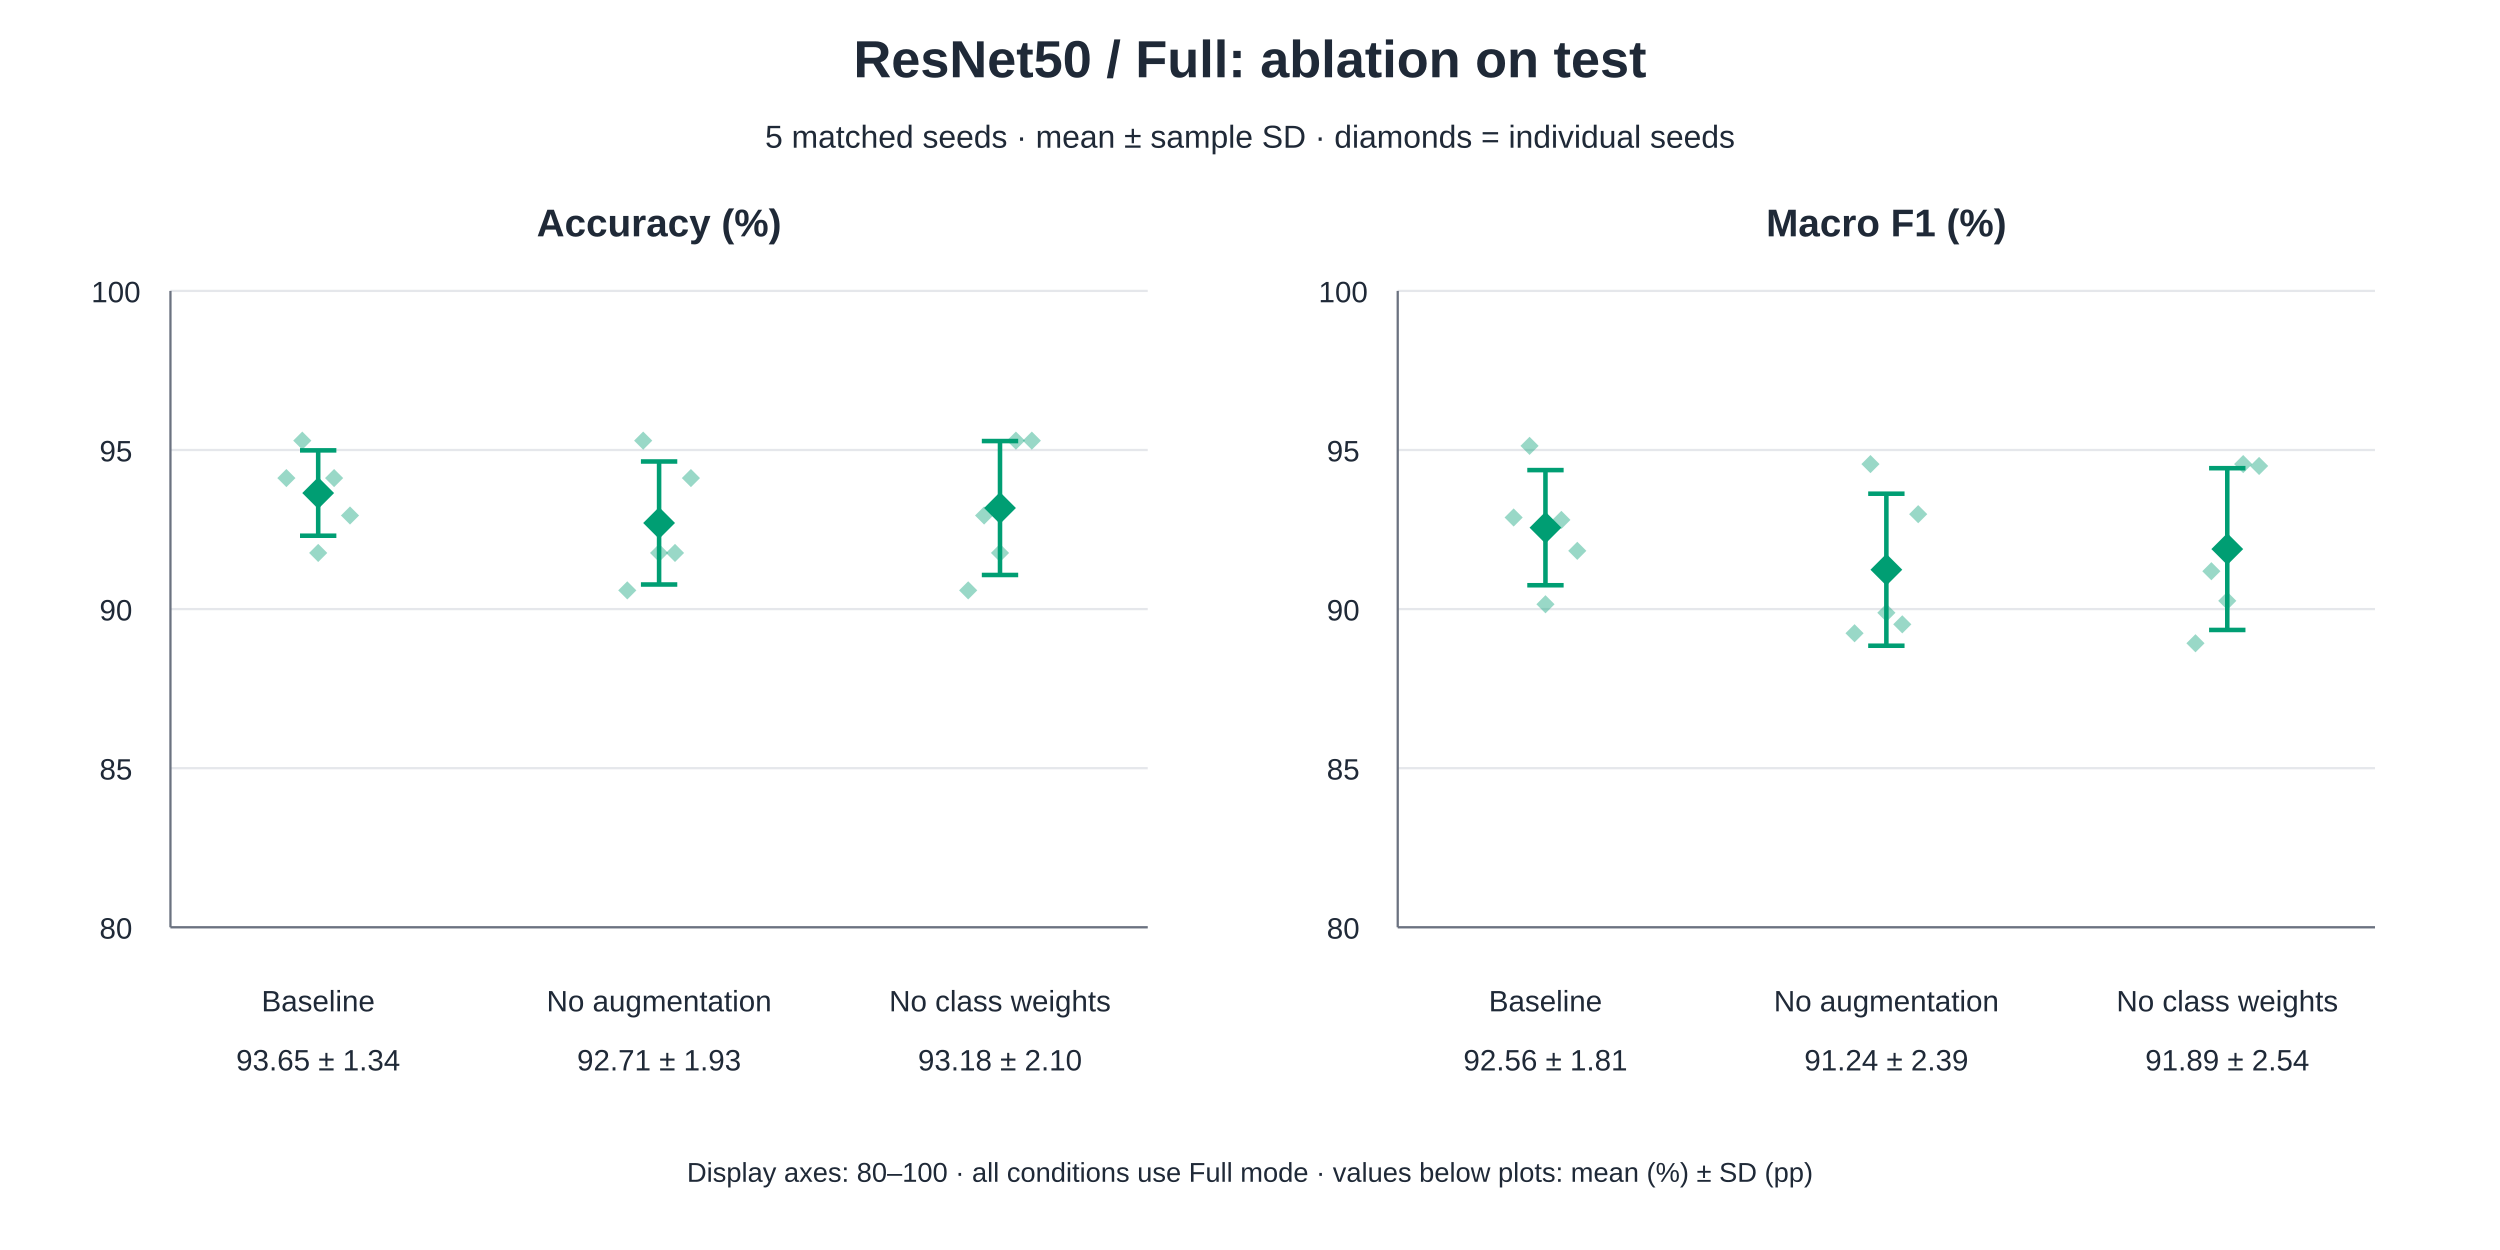
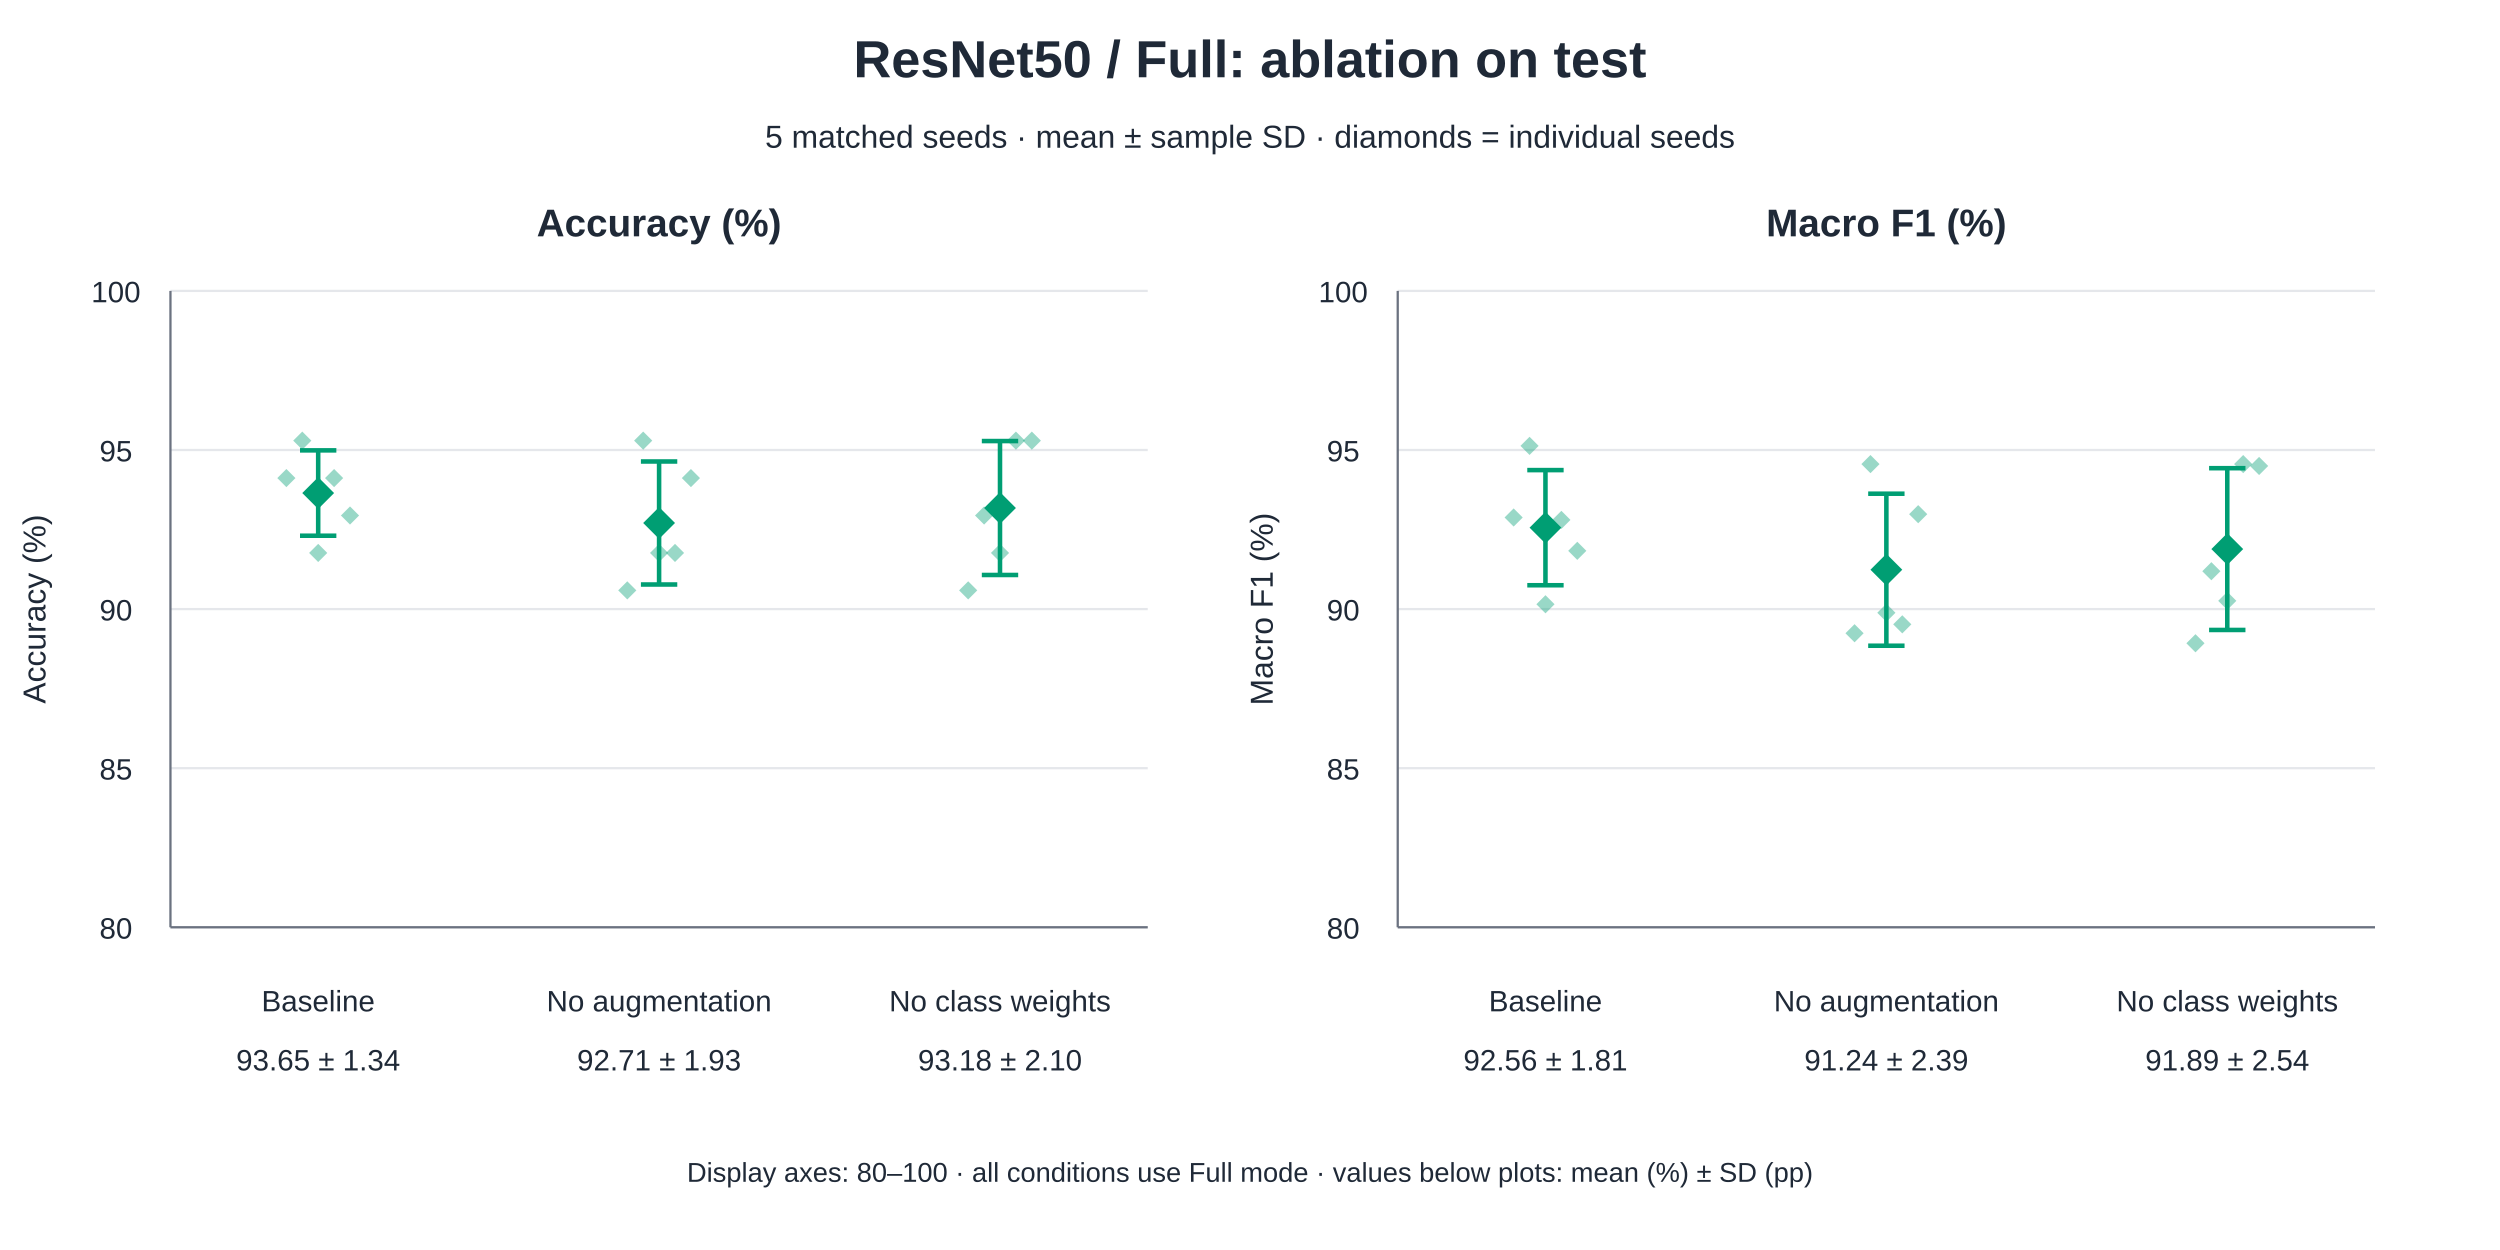
<svg xmlns="http://www.w3.org/2000/svg" viewBox="0 0 1100 550" role="img" aria-label="ResNet50 Full ablation: five matched seeds">
  <rect width="1100" height="550" fill="white" />
  <style>text{font-family:Arial,"Noto Sans Thai","Leelawadee UI",Tahoma,sans-serif;fill:#1F2937}.title{font-size:23px;font-weight:700}.sub{font-size:14px;font-weight:600}.label{font-size:13px}.small{font-size:11px}.axis{stroke-width:1}.grid{stroke:#E5E7EB;stroke-width:1}</style>
  <text x="550" y="34" text-anchor="middle" font-size="23" font-weight="700">ResNet50 / Full: ablation on test</text>
  <text x="550" y="65" text-anchor="middle" font-size="14">5 matched seeds · mean ± sample SD · diamonds = individual seeds</text>
  <text x="290" y="104" text-anchor="middle" font-size="17" font-weight="700">Accuracy (%)</text>
+   <text x="20" y="268" text-anchor="middle" font-size="14" transform="rotate(-90 20 268)">Accuracy (%)</text>
  <line x1="75" y1="408" x2="505" y2="408" stroke="#E5E7EB" stroke-width="1" />
  <text x="51" y="413" text-anchor="middle" font-size="13">80</text>
  <line x1="75" y1="338" x2="505" y2="338" stroke="#E5E7EB" stroke-width="1" />
  <text x="51" y="343" text-anchor="middle" font-size="13">85</text>
  <line x1="75" y1="268" x2="505" y2="268" stroke="#E5E7EB" stroke-width="1" />
  <text x="51" y="273" text-anchor="middle" font-size="13">90</text>
  <line x1="75" y1="198" x2="505" y2="198" stroke="#E5E7EB" stroke-width="1" />
  <text x="51" y="203" text-anchor="middle" font-size="13">95</text>
  <line x1="75" y1="128" x2="505" y2="128" stroke="#E5E7EB" stroke-width="1" />
  <text x="51" y="133" text-anchor="middle" font-size="13">100</text>
  <line x1="75" y1="128" x2="75" y2="408" stroke="#6B7280" stroke-width="1" />
  <line x1="75" y1="408" x2="505" y2="408" stroke="#6B7280" stroke-width="1" />
  <line x1="140" y1="235.721" x2="140" y2="198.162" stroke="#009E73" stroke-width="2" />
  <line x1="132" y1="235.721" x2="148" y2="235.721" stroke="#009E73" stroke-width="2" />
  <line x1="132" y1="198.162" x2="148" y2="198.162" stroke="#009E73" stroke-width="2" />
  <path d="M 126 206.353 l 4 4 l -4 4 l -4 -4 Z" fill="#009E73" opacity="0.4" />
  <path d="M 133 189.882 l 4 4 l -4 4 l -4 -4 Z" fill="#009E73" opacity="0.4" />
  <path d="M 140 239.294 l 4 4 l -4 4 l -4 -4 Z" fill="#009E73" opacity="0.4" />
  <path d="M 147 206.353 l 4 4 l -4 4 l -4 -4 Z" fill="#009E73" opacity="0.4" />
  <path d="M 154 222.824 l 4 4 l -4 4 l -4 -4 Z" fill="#009E73" opacity="0.4" />
  <path d="M 140 209.941 l 7 7 l -7 7 l -7 -7 Z" fill="#009E73" opacity="1" />
  <text x="140" y="445" text-anchor="middle" font-size="13">Baseline</text>
  <text x="140" y="471" text-anchor="middle" font-size="13">93.65 ± 1.34</text>
  <line x1="290" y1="257.182" x2="290" y2="203.054" stroke="#009E73" stroke-width="2" />
  <line x1="282" y1="257.182" x2="298" y2="257.182" stroke="#009E73" stroke-width="2" />
  <line x1="282" y1="203.054" x2="298" y2="203.054" stroke="#009E73" stroke-width="2" />
  <path d="M 276 255.765 l 4 4 l -4 4 l -4 -4 Z" fill="#009E73" opacity="0.4" />
  <path d="M 283 189.882 l 4 4 l -4 4 l -4 -4 Z" fill="#009E73" opacity="0.4" />
  <path d="M 290 239.294 l 4 4 l -4 4 l -4 -4 Z" fill="#009E73" opacity="0.4" />
  <path d="M 297 239.294 l 4 4 l -4 4 l -4 -4 Z" fill="#009E73" opacity="0.4" />
  <path d="M 304 206.353 l 4 4 l -4 4 l -4 -4 Z" fill="#009E73" opacity="0.4" />
  <path d="M 290 223.118 l 7 7 l -7 7 l -7 -7 Z" fill="#009E73" opacity="1" />
  <text x="290" y="445" text-anchor="middle" font-size="13">No augmentation</text>
  <text x="290" y="471" text-anchor="middle" font-size="13">92.71 ± 1.93</text>
  <line x1="440" y1="252.993" x2="440" y2="194.066" stroke="#009E73" stroke-width="2" />
  <line x1="432" y1="252.993" x2="448" y2="252.993" stroke="#009E73" stroke-width="2" />
  <line x1="432" y1="194.066" x2="448" y2="194.066" stroke="#009E73" stroke-width="2" />
  <path d="M 426 255.765 l 4 4 l -4 4 l -4 -4 Z" fill="#009E73" opacity="0.4" />
  <path d="M 433 222.824 l 4 4 l -4 4 l -4 -4 Z" fill="#009E73" opacity="0.4" />
  <path d="M 440 239.294 l 4 4 l -4 4 l -4 -4 Z" fill="#009E73" opacity="0.4" />
  <path d="M 447 189.882 l 4 4 l -4 4 l -4 -4 Z" fill="#009E73" opacity="0.4" />
  <path d="M 454 189.882 l 4 4 l -4 4 l -4 -4 Z" fill="#009E73" opacity="0.4" />
  <path d="M 440 216.529 l 7 7 l -7 7 l -7 -7 Z" fill="#009E73" opacity="1" />
  <text x="440" y="445" text-anchor="middle" font-size="13">No class weights</text>
  <text x="440" y="471" text-anchor="middle" font-size="13">93.18 ± 2.10</text>
  <text x="830" y="104" text-anchor="middle" font-size="17" font-weight="700">Macro F1 (%)</text>
+   <text x="560" y="268" text-anchor="middle" font-size="14" transform="rotate(-90 560 268)">Macro F1 (%)</text>
  <line x1="615" y1="408" x2="1045" y2="408" stroke="#E5E7EB" stroke-width="1" />
  <text x="591" y="413" text-anchor="middle" font-size="13">80</text>
  <line x1="615" y1="338" x2="1045" y2="338" stroke="#E5E7EB" stroke-width="1" />
  <text x="591" y="343" text-anchor="middle" font-size="13">85</text>
  <line x1="615" y1="268" x2="1045" y2="268" stroke="#E5E7EB" stroke-width="1" />
  <text x="591" y="273" text-anchor="middle" font-size="13">90</text>
  <line x1="615" y1="198" x2="1045" y2="198" stroke="#E5E7EB" stroke-width="1" />
  <text x="591" y="203" text-anchor="middle" font-size="13">95</text>
  <line x1="615" y1="128" x2="1045" y2="128" stroke="#E5E7EB" stroke-width="1" />
  <text x="591" y="133" text-anchor="middle" font-size="13">100</text>
  <line x1="615" y1="128" x2="615" y2="408" stroke="#6B7280" stroke-width="1" />
  <line x1="615" y1="408" x2="1045" y2="408" stroke="#6B7280" stroke-width="1" />
  <line x1="680" y1="257.508" x2="680" y2="206.845" stroke="#009E73" stroke-width="2" />
  <line x1="672" y1="257.508" x2="688" y2="257.508" stroke="#009E73" stroke-width="2" />
  <line x1="672" y1="206.845" x2="688" y2="206.845" stroke="#009E73" stroke-width="2" />
  <path d="M 666 223.697 l 4 4 l -4 4 l -4 -4 Z" fill="#009E73" opacity="0.4" />
  <path d="M 673 192.185 l 4 4 l -4 4 l -4 -4 Z" fill="#009E73" opacity="0.4" />
  <path d="M 680 261.879 l 4 4 l -4 4 l -4 -4 Z" fill="#009E73" opacity="0.4" />
  <path d="M 687 224.758 l 4 4 l -4 4 l -4 -4 Z" fill="#009E73" opacity="0.4" />
  <path d="M 694 238.364 l 4 4 l -4 4 l -4 -4 Z" fill="#009E73" opacity="0.4" />
  <path d="M 680 225.176 l 7 7 l -7 7 l -7 -7 Z" fill="#009E73" opacity="1" />
  <text x="680" y="445" text-anchor="middle" font-size="13">Baseline</text>
  <text x="680" y="471" text-anchor="middle" font-size="13">92.56 ± 1.81</text>
  <line x1="830" y1="284.124" x2="830" y2="217.231" stroke="#009E73" stroke-width="2" />
  <line x1="822" y1="284.124" x2="838" y2="284.124" stroke="#009E73" stroke-width="2" />
  <line x1="822" y1="217.231" x2="838" y2="217.231" stroke="#009E73" stroke-width="2" />
  <path d="M 816 274.633 l 4 4 l -4 4 l -4 -4 Z" fill="#009E73" opacity="0.4" />
  <path d="M 823 200.201 l 4 4 l -4 4 l -4 -4 Z" fill="#009E73" opacity="0.4" />
  <path d="M 830 265.611 l 4 4 l -4 4 l -4 -4 Z" fill="#009E73" opacity="0.4" />
  <path d="M 837 270.705 l 4 4 l -4 4 l -4 -4 Z" fill="#009E73" opacity="0.4" />
  <path d="M 844 222.239 l 4 4 l -4 4 l -4 -4 Z" fill="#009E73" opacity="0.4" />
  <path d="M 830 243.678 l 7 7 l -7 7 l -7 -7 Z" fill="#009E73" opacity="1" />
  <text x="830" y="445" text-anchor="middle" font-size="13">No augmentation</text>
  <text x="830" y="471" text-anchor="middle" font-size="13">91.24 ± 2.39</text>
  <line x1="980" y1="277.182" x2="980" y2="206.004" stroke="#009E73" stroke-width="2" />
  <line x1="972" y1="277.182" x2="988" y2="277.182" stroke="#009E73" stroke-width="2" />
  <line x1="972" y1="206.004" x2="988" y2="206.004" stroke="#009E73" stroke-width="2" />
  <path d="M 966 279.036 l 4 4 l -4 4 l -4 -4 Z" fill="#009E73" opacity="0.4" />
  <path d="M 973 247.333 l 4 4 l -4 4 l -4 -4 Z" fill="#009E73" opacity="0.4" />
  <path d="M 980 260.367 l 4 4 l -4 4 l -4 -4 Z" fill="#009E73" opacity="0.4" />
  <path d="M 987 200.201 l 4 4 l -4 4 l -4 -4 Z" fill="#009E73" opacity="0.4" />
  <path d="M 994 201.027 l 4 4 l -4 4 l -4 -4 Z" fill="#009E73" opacity="0.4" />
  <path d="M 980 234.593 l 7 7 l -7 7 l -7 -7 Z" fill="#009E73" opacity="1" />
  <text x="980" y="445" text-anchor="middle" font-size="13">No class weights</text>
  <text x="980" y="471" text-anchor="middle" font-size="13">91.89 ± 2.54</text>
  <text x="550" y="520" text-anchor="middle" font-size="12">Display axes: 80–100 · all conditions use Full mode · values below plots: mean (%) ± SD (pp)</text>
</svg>
